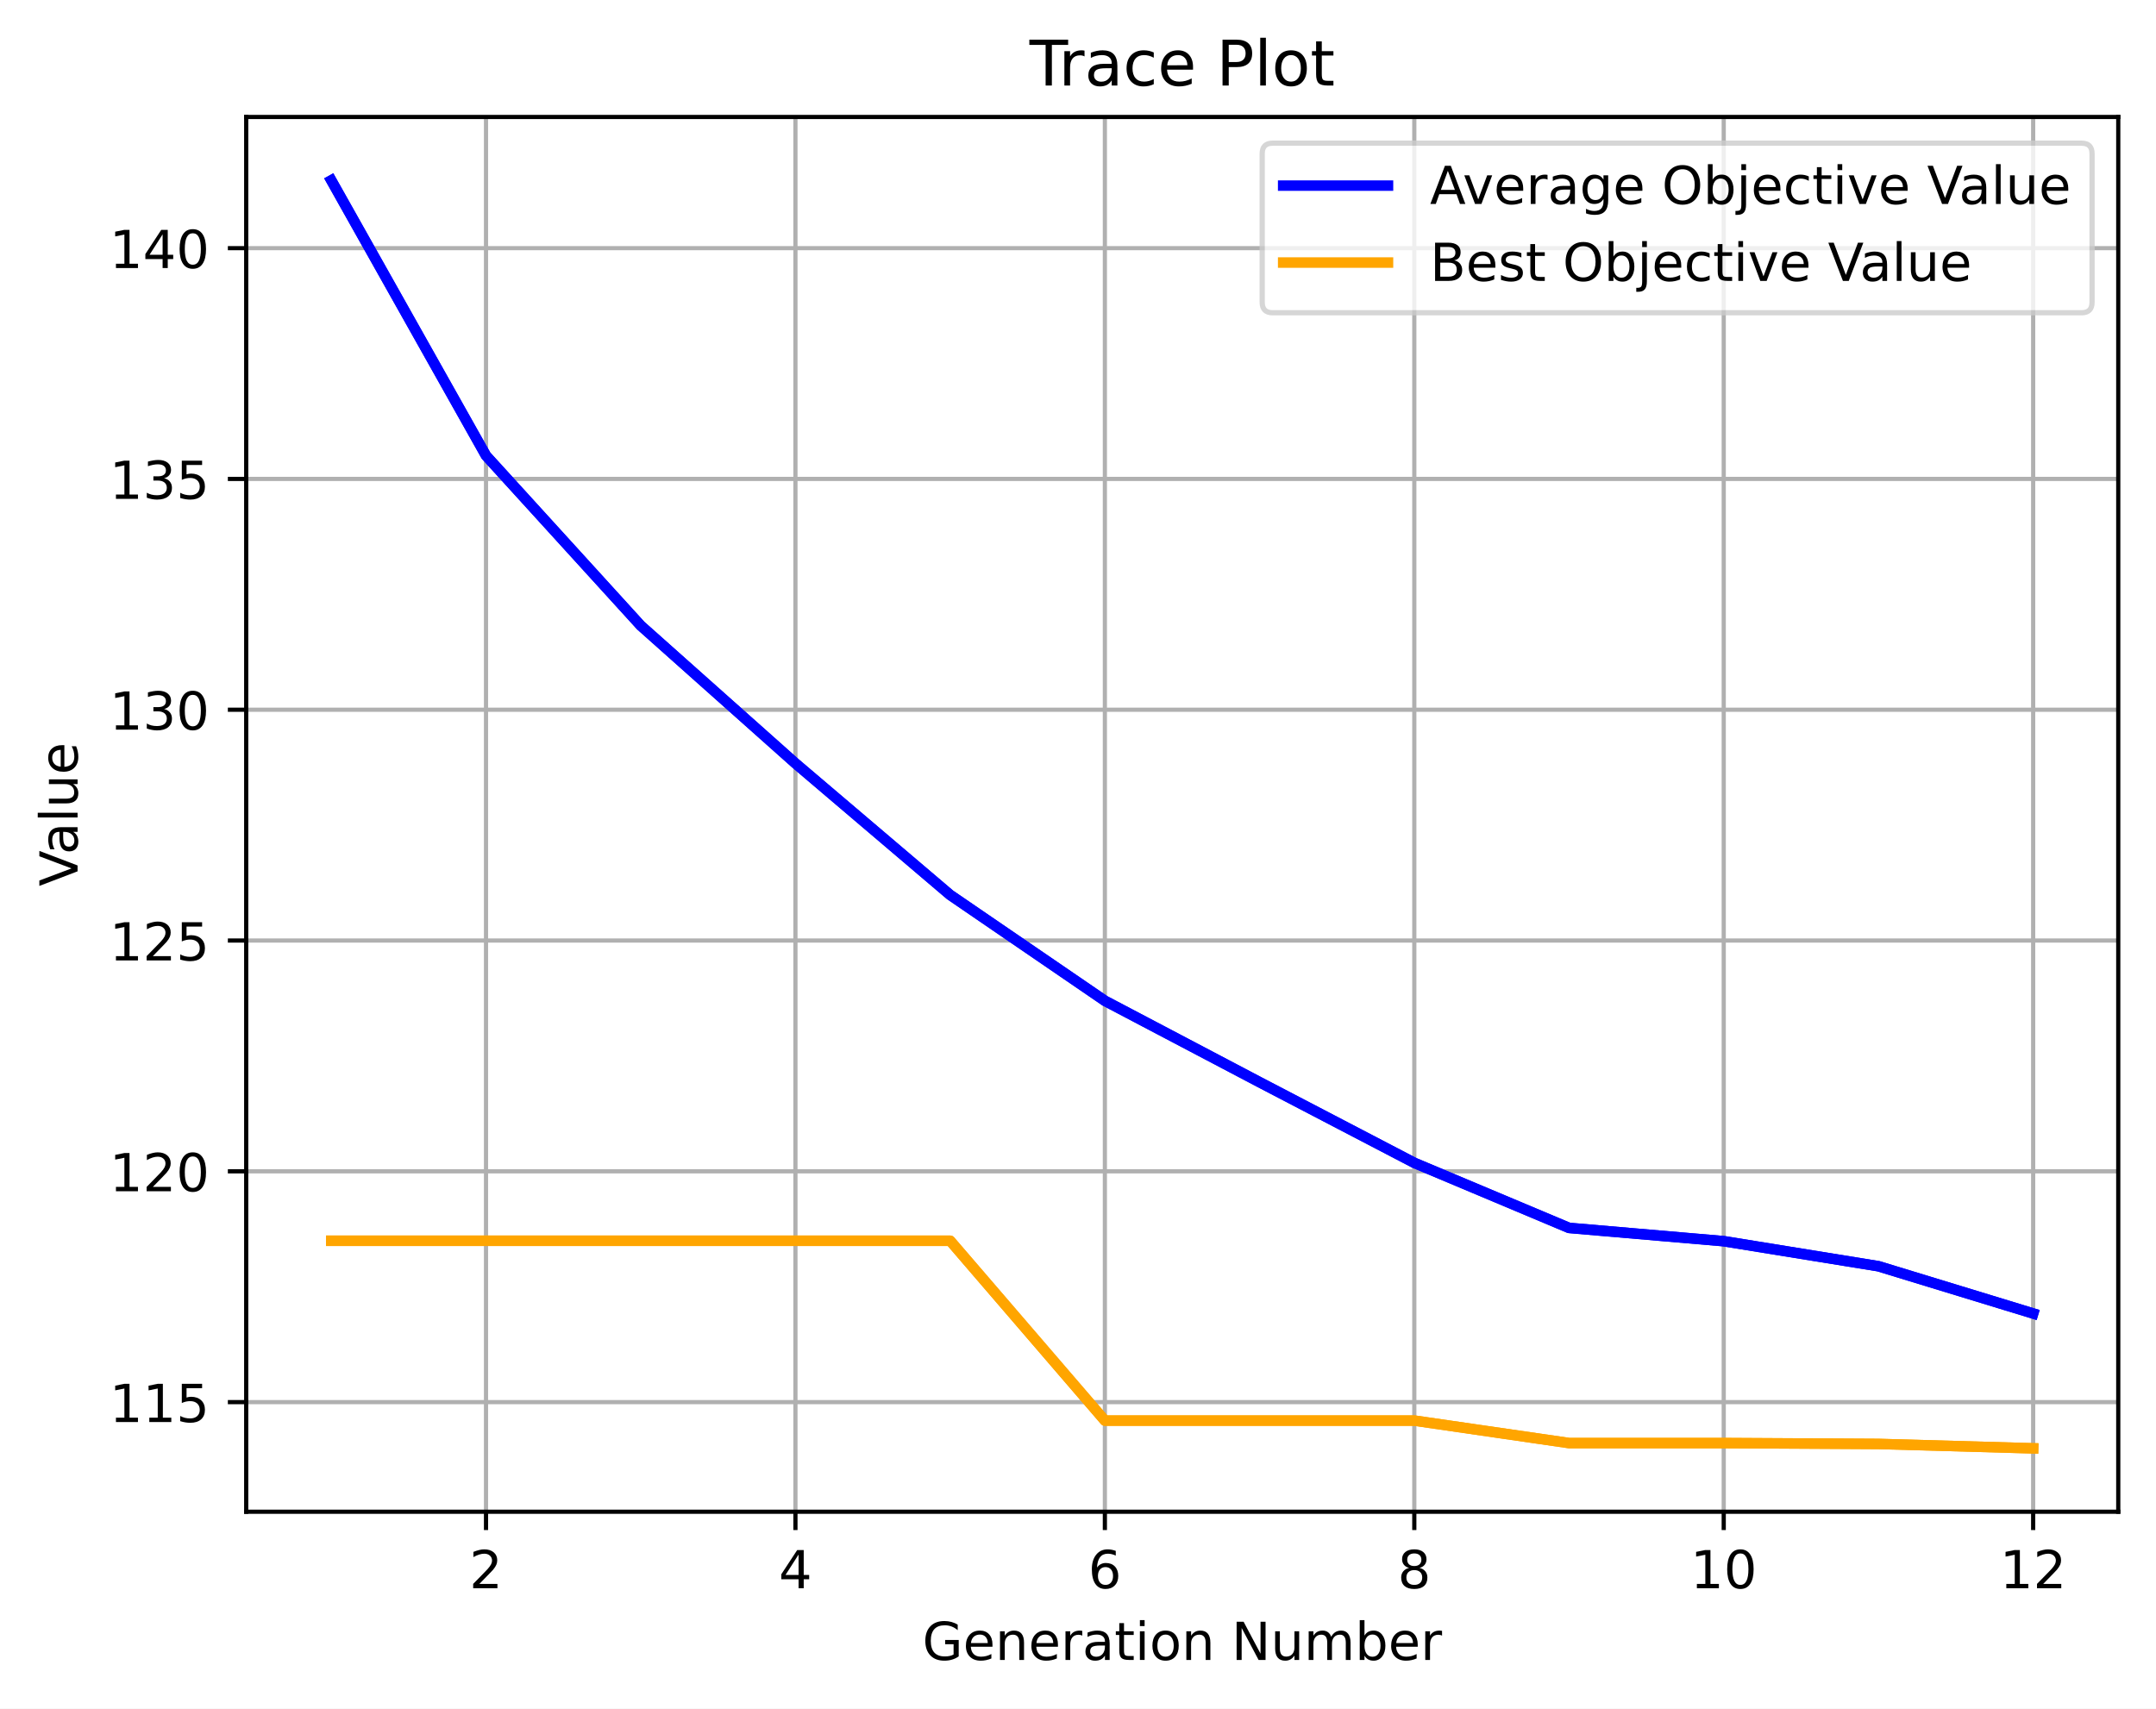
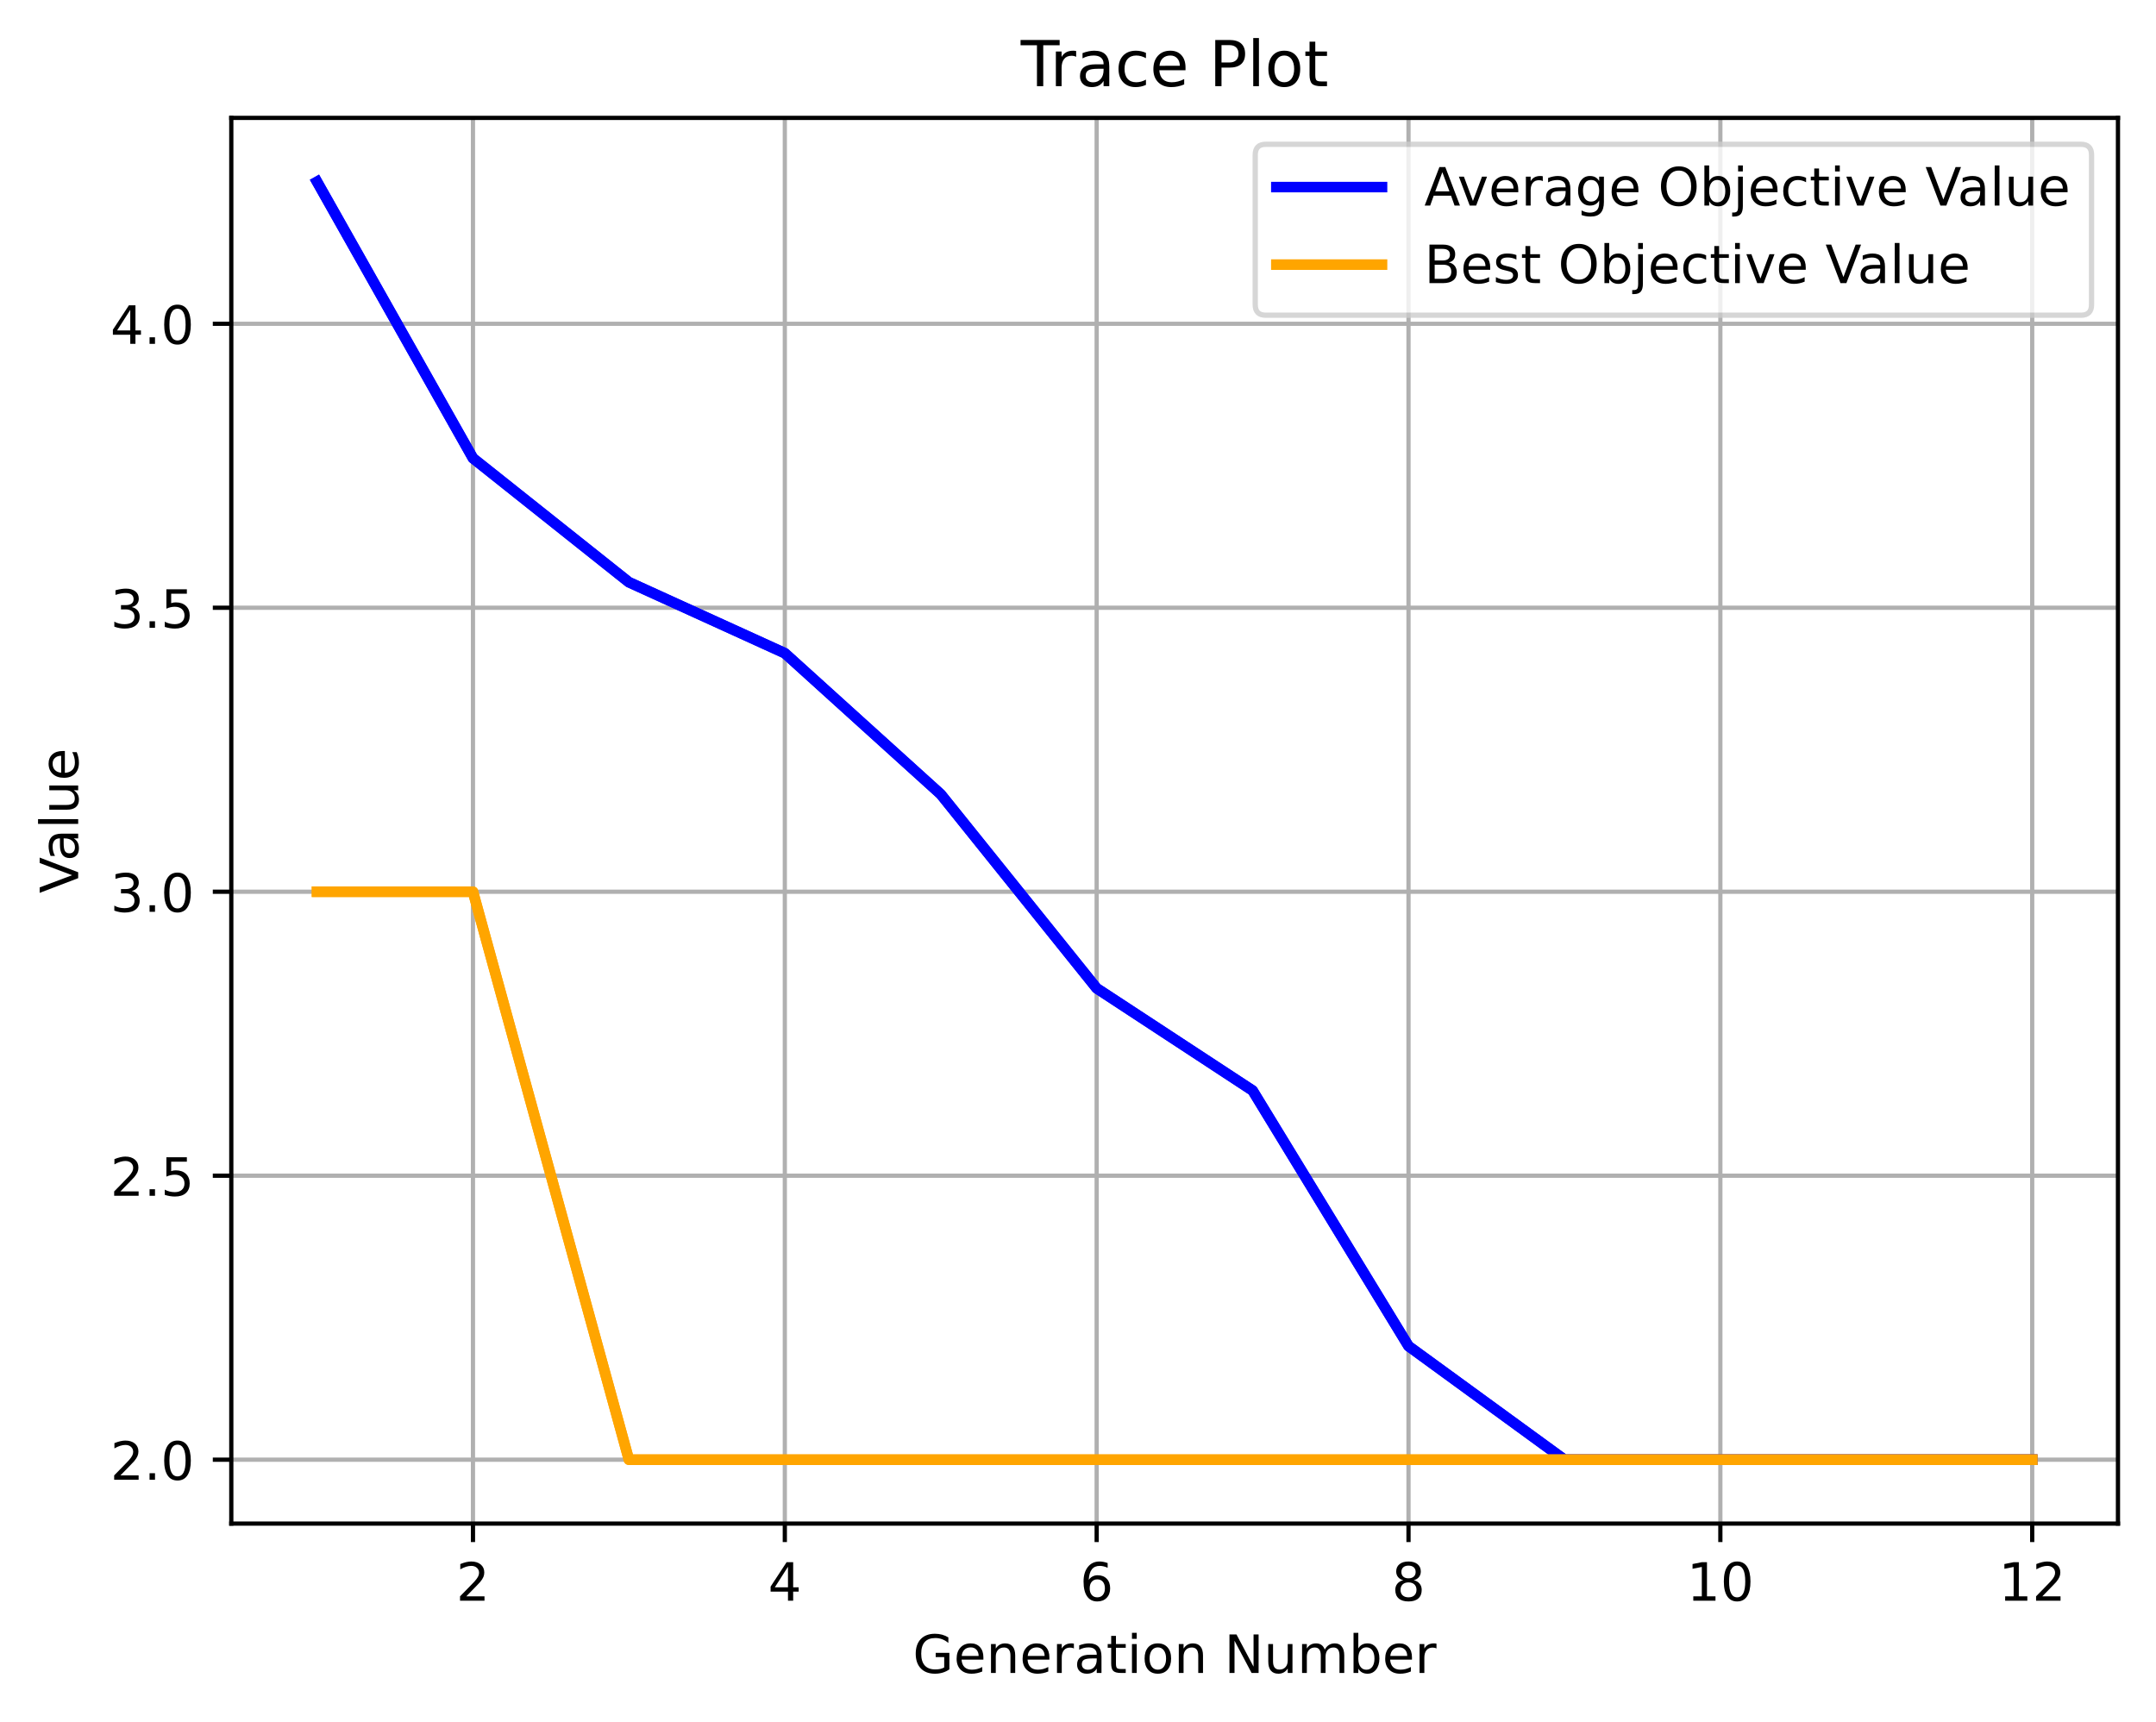
- <svg xmlns="http://www.w3.org/2000/svg" xmlns:xlink="http://www.w3.org/1999/xlink" width="411.286pt" height="325.986pt" viewBox="0 0 411.286 325.986" version="1.1">
+ <svg xmlns="http://www.w3.org/2000/svg" xmlns:xlink="http://www.w3.org/1999/xlink" width="408.101pt" height="325.986pt" viewBox="0 0 408.101 325.986" version="1.1">
  <defs>
    <style type="text/css">*{stroke-linejoin: round; stroke-linecap: butt}</style>
  </defs>
  <g id="figure_1">
    <g id="patch_1">
-       <path d="M 0 325.986  L 411.286 325.986  L 411.286 0  L 0 0  z " style="fill: #ffffff" />
+       <path d="M 0 325.986  L 408.101 325.986  L 408.101 0  L 0 0  z " style="fill: #ffffff" />
    </g>
    <g id="axes_1">
      <g id="patch_2">
-         <path d="M 46.966 288.43  L 404.086 288.43  L 404.086 22.318  L 46.966 22.318  z " style="fill: #ffffff" />
+         <path d="M 43.781 288.43  L 400.901 288.43  L 400.901 22.318  L 43.781 22.318  z " style="fill: #ffffff" />
      </g>
      <g id="matplotlib.axis_1">
        <g id="xtick_1">
          <g id="line2d_1">
-             <path d="M 92.712 288.43  L 92.712 22.318  " clip-path="url(#p6b78425049)" style="fill: none; stroke: #b0b0b0; stroke-width: 0.8; stroke-linecap: square" />
+             <path d="M 89.528 288.43  L 89.528 22.318  " clip-path="url(#p437cca480d)" style="fill: none; stroke: #b0b0b0; stroke-width: 0.8; stroke-linecap: square" />
          </g>
          <g id="line2d_2">
            <defs>
-               <path id="m13895d4d1e" d="M 0 0  L 0 3.5  " style="stroke: #000000; stroke-width: 0.8" />
-             </defs>
-             <g>
-               <use xlink:href="#m13895d4d1e" x="92.712" y="288.43" style="stroke: #000000; stroke-width: 0.8" />
+               <path id="mab17c3f8f5" d="M 0 0  L 0 3.5  " style="stroke: #000000; stroke-width: 0.8" />
+             </defs>
+             <g>
+               <use xlink:href="#mab17c3f8f5" x="89.528" y="288.43" style="stroke: #000000; stroke-width: 0.8" />
            </g>
          </g>
          <g id="text_1">
-             <g transform="translate(89.53115 303.0286)scale(0.1 -0.1)">
+             <g transform="translate(86.34678 303.0286)scale(0.1 -0.1)">
              <defs>
                <path id="DejaVuSans-32" d="M 1228 531  L 3431 531  L 3431 0  L 469 0  L 469 531  Q 828 903 1448 1529  Q 2069 2156 2228 2338  Q 2531 2678 2651 2914  Q 2772 3150 2772 3378  Q 2772 3750 2511 3984  Q 2250 4219 1831 4219  Q 1534 4219 1204 4116  Q 875 4013 500 3803  L 500 4441  Q 881 4594 1212 4672  Q 1544 4750 1819 4750  Q 2544 4750 2975 4387  Q 3406 4025 3406 3419  Q 3406 3131 3298 2873  Q 3191 2616 2906 2266  Q 2828 2175 2409 1742  Q 1991 1309 1228 531  z " transform="scale(0.015625)" />
              </defs>
              <use xlink:href="#DejaVuSans-32" />
            </g>
          </g>
        </g>
        <g id="xtick_2">
          <g id="line2d_3">
-             <path d="M 151.741 288.43  L 151.741 22.318  " clip-path="url(#p6b78425049)" style="fill: none; stroke: #b0b0b0; stroke-width: 0.8; stroke-linecap: square" />
+             <path d="M 148.556 288.43  L 148.556 22.318  " clip-path="url(#p437cca480d)" style="fill: none; stroke: #b0b0b0; stroke-width: 0.8; stroke-linecap: square" />
          </g>
          <g id="line2d_4">
            <g>
-               <use xlink:href="#m13895d4d1e" x="151.741" y="288.43" style="stroke: #000000; stroke-width: 0.8" />
+               <use xlink:href="#mab17c3f8f5" x="148.556" y="288.43" style="stroke: #000000; stroke-width: 0.8" />
            </g>
          </g>
          <g id="text_2">
-             <g transform="translate(148.5593 303.0286)scale(0.1 -0.1)">
+             <g transform="translate(145.3749 303.0286)scale(0.1 -0.1)">
              <defs>
                <path id="DejaVuSans-34" d="M 2419 4116  L 825 1625  L 2419 1625  L 2419 4116  z M 2253 4666  L 3047 4666  L 3047 1625  L 3713 1625  L 3713 1100  L 3047 1100  L 3047 0  L 2419 0  L 2419 1100  L 313 1100  L 313 1709  L 2253 4666  z " transform="scale(0.015625)" />
              </defs>
              <use xlink:href="#DejaVuSans-34" />
            </g>
          </g>
        </g>
        <g id="xtick_3">
          <g id="line2d_5">
-             <path d="M 210.769 288.43  L 210.769 22.318  " clip-path="url(#p6b78425049)" style="fill: none; stroke: #b0b0b0; stroke-width: 0.8; stroke-linecap: square" />
+             <path d="M 207.584 288.43  L 207.584 22.318  " clip-path="url(#p437cca480d)" style="fill: none; stroke: #b0b0b0; stroke-width: 0.8; stroke-linecap: square" />
          </g>
          <g id="line2d_6">
            <g>
-               <use xlink:href="#m13895d4d1e" x="210.769" y="288.43" style="stroke: #000000; stroke-width: 0.8" />
+               <use xlink:href="#mab17c3f8f5" x="207.584" y="288.43" style="stroke: #000000; stroke-width: 0.8" />
            </g>
          </g>
          <g id="text_3">
-             <g transform="translate(207.5873 303.0286)scale(0.1 -0.1)">
+             <g transform="translate(204.403 303.0286)scale(0.1 -0.1)">
              <defs>
                <path id="DejaVuSans-36" d="M 2113 2584  Q 1688 2584 1439 2293  Q 1191 2003 1191 1497  Q 1191 994 1439 701  Q 1688 409 2113 409  Q 2538 409 2786 701  Q 3034 994 3034 1497  Q 3034 2003 2786 2293  Q 2538 2584 2113 2584  z M 3366 4563  L 3366 3988  Q 3128 4100 2886 4159  Q 2644 4219 2406 4219  Q 1781 4219 1451 3797  Q 1122 3375 1075 2522  Q 1259 2794 1537 2939  Q 1816 3084 2150 3084  Q 2853 3084 3261 2657  Q 3669 2231 3669 1497  Q 3669 778 3244 343  Q 2819 -91 2113 -91  Q 1303 -91 875 529  Q 447 1150 447 2328  Q 447 3434 972 4092  Q 1497 4750 2381 4750  Q 2619 4750 2861 4703  Q 3103 4656 3366 4563  z " transform="scale(0.015625)" />
              </defs>
              <use xlink:href="#DejaVuSans-36" />
            </g>
          </g>
        </g>
        <g id="xtick_4">
          <g id="line2d_7">
-             <path d="M 269.797 288.43  L 269.797 22.318  " clip-path="url(#p6b78425049)" style="fill: none; stroke: #b0b0b0; stroke-width: 0.8; stroke-linecap: square" />
+             <path d="M 266.612 288.43  L 266.612 22.318  " clip-path="url(#p437cca480d)" style="fill: none; stroke: #b0b0b0; stroke-width: 0.8; stroke-linecap: square" />
          </g>
          <g id="line2d_8">
            <g>
-               <use xlink:href="#m13895d4d1e" x="269.797" y="288.43" style="stroke: #000000; stroke-width: 0.8" />
+               <use xlink:href="#mab17c3f8f5" x="266.612" y="288.43" style="stroke: #000000; stroke-width: 0.8" />
            </g>
          </g>
          <g id="text_4">
-             <g transform="translate(266.6154 303.0286)scale(0.1 -0.1)">
+             <g transform="translate(263.4311 303.0286)scale(0.1 -0.1)">
              <defs>
                <path id="DejaVuSans-38" d="M 2034 2216  Q 1584 2216 1326 1975  Q 1069 1734 1069 1313  Q 1069 891 1326 650  Q 1584 409 2034 409  Q 2484 409 2743 651  Q 3003 894 3003 1313  Q 3003 1734 2745 1975  Q 2488 2216 2034 2216  z M 1403 2484  Q 997 2584 770 2862  Q 544 3141 544 3541  Q 544 4100 942 4425  Q 1341 4750 2034 4750  Q 2731 4750 3128 4425  Q 3525 4100 3525 3541  Q 3525 3141 3298 2862  Q 3072 2584 2669 2484  Q 3125 2378 3379 2068  Q 3634 1759 3634 1313  Q 3634 634 3220 271  Q 2806 -91 2034 -91  Q 1263 -91 848 271  Q 434 634 434 1313  Q 434 1759 690 2068  Q 947 2378 1403 2484  z M 1172 3481  Q 1172 3119 1398 2916  Q 1625 2713 2034 2713  Q 2441 2713 2670 2916  Q 2900 3119 2900 3481  Q 2900 3844 2670 4047  Q 2441 4250 2034 4250  Q 1625 4250 1398 4047  Q 1172 3844 1172 3481  z " transform="scale(0.015625)" />
              </defs>
              <use xlink:href="#DejaVuSans-38" />
            </g>
          </g>
        </g>
        <g id="xtick_5">
          <g id="line2d_9">
-             <path d="M 328.825 288.43  L 328.825 22.318  " clip-path="url(#p6b78425049)" style="fill: none; stroke: #b0b0b0; stroke-width: 0.8; stroke-linecap: square" />
+             <path d="M 325.64 288.43  L 325.64 22.318  " clip-path="url(#p437cca480d)" style="fill: none; stroke: #b0b0b0; stroke-width: 0.8; stroke-linecap: square" />
          </g>
          <g id="line2d_10">
            <g>
-               <use xlink:href="#m13895d4d1e" x="328.825" y="288.43" style="stroke: #000000; stroke-width: 0.8" />
+               <use xlink:href="#mab17c3f8f5" x="325.64" y="288.43" style="stroke: #000000; stroke-width: 0.8" />
            </g>
          </g>
          <g id="text_5">
-             <g transform="translate(322.4623 303.0286)scale(0.1 -0.1)">
+             <g transform="translate(319.2779 303.0286)scale(0.1 -0.1)">
              <defs>
                <path id="DejaVuSans-31" d="M 794 531  L 1825 531  L 1825 4091  L 703 3866  L 703 4441  L 1819 4666  L 2450 4666  L 2450 531  L 3481 531  L 3481 0  L 794 0  L 794 531  z " transform="scale(0.015625)" />
                <path id="DejaVuSans-30" d="M 2034 4250  Q 1547 4250 1301 3770  Q 1056 3291 1056 2328  Q 1056 1369 1301 889  Q 1547 409 2034 409  Q 2525 409 2770 889  Q 3016 1369 3016 2328  Q 3016 3291 2770 3770  Q 2525 4250 2034 4250  z M 2034 4750  Q 2819 4750 3233 4129  Q 3647 3509 3647 2328  Q 3647 1150 3233 529  Q 2819 -91 2034 -91  Q 1250 -91 836 529  Q 422 1150 422 2328  Q 422 3509 836 4129  Q 1250 4750 2034 4750  z " transform="scale(0.015625)" />
              </defs>
              <use xlink:href="#DejaVuSans-31" />
              <use xlink:href="#DejaVuSans-30" x="63.623" />
            </g>
          </g>
        </g>
        <g id="xtick_6">
          <g id="line2d_11">
-             <path d="M 387.853 288.43  L 387.853 22.318  " clip-path="url(#p6b78425049)" style="fill: none; stroke: #b0b0b0; stroke-width: 0.8; stroke-linecap: square" />
+             <path d="M 384.669 288.43  L 384.669 22.318  " clip-path="url(#p437cca480d)" style="fill: none; stroke: #b0b0b0; stroke-width: 0.8; stroke-linecap: square" />
          </g>
          <g id="line2d_12">
            <g>
-               <use xlink:href="#m13895d4d1e" x="387.853" y="288.43" style="stroke: #000000; stroke-width: 0.8" />
+               <use xlink:href="#mab17c3f8f5" x="384.669" y="288.43" style="stroke: #000000; stroke-width: 0.8" />
            </g>
          </g>
          <g id="text_6">
-             <g transform="translate(381.4904 303.0286)scale(0.1 -0.1)">
+             <g transform="translate(378.306 303.0286)scale(0.1 -0.1)">
              <use xlink:href="#DejaVuSans-31" />
              <use xlink:href="#DejaVuSans-32" x="63.623" />
            </g>
          </g>
        </g>
        <g id="text_7">
-           <g transform="translate(175.9577 316.7067)scale(0.1 -0.1)">
+           <g transform="translate(172.7733 316.7067)scale(0.1 -0.1)">
            <defs>
              <path id="DejaVuSans-47" d="M 3809 666  L 3809 1919  L 2778 1919  L 2778 2438  L 4434 2438  L 4434 434  Q 4069 175 3628 42  Q 3188 -91 2688 -91  Q 1594 -91 976 548  Q 359 1188 359 2328  Q 359 3472 976 4111  Q 1594 4750 2688 4750  Q 3144 4750 3555 4637  Q 3966 4525 4313 4306  L 4313 3634  Q 3963 3931 3569 4081  Q 3175 4231 2741 4231  Q 1884 4231 1454 3753  Q 1025 3275 1025 2328  Q 1025 1384 1454 906  Q 1884 428 2741 428  Q 3075 428 3337 486  Q 3600 544 3809 666  z " transform="scale(0.015625)" />
              <path id="DejaVuSans-65" d="M 3597 1894  L 3597 1613  L 953 1613  Q 991 1019 1311 708  Q 1631 397 2203 397  Q 2534 397 2845 478  Q 3156 559 3463 722  L 3463 178  Q 3153 47 2828 -22  Q 2503 -91 2169 -91  Q 1331 -91 842 396  Q 353 884 353 1716  Q 353 2575 817 3079  Q 1281 3584 2069 3584  Q 2775 3584 3186 3129  Q 3597 2675 3597 1894  z M 3022 2063  Q 3016 2534 2758 2815  Q 2500 3097 2075 3097  Q 1594 3097 1305 2825  Q 1016 2553 972 2059  L 3022 2063  z " transform="scale(0.015625)" />
              <path id="DejaVuSans-6e" d="M 3513 2113  L 3513 0  L 2938 0  L 2938 2094  Q 2938 2591 2744 2837  Q 2550 3084 2163 3084  Q 1697 3084 1428 2787  Q 1159 2491 1159 1978  L 1159 0  L 581 0  L 581 3500  L 1159 3500  L 1159 2956  Q 1366 3272 1645 3428  Q 1925 3584 2291 3584  Q 2894 3584 3203 3211  Q 3513 2838 3513 2113  z " transform="scale(0.015625)" />
              <path id="DejaVuSans-72" d="M 2631 2963  Q 2534 3019 2420 3045  Q 2306 3072 2169 3072  Q 1681 3072 1420 2755  Q 1159 2438 1159 1844  L 1159 0  L 581 0  L 581 3500  L 1159 3500  L 1159 2956  Q 1341 3275 1631 3429  Q 1922 3584 2338 3584  Q 2397 3584 2469 3576  Q 2541 3569 2628 3553  L 2631 2963  z " transform="scale(0.015625)" />
              <path id="DejaVuSans-61" d="M 2194 1759  Q 1497 1759 1228 1600  Q 959 1441 959 1056  Q 959 750 1161 570  Q 1363 391 1709 391  Q 2188 391 2477 730  Q 2766 1069 2766 1631  L 2766 1759  L 2194 1759  z M 3341 1997  L 3341 0  L 2766 0  L 2766 531  Q 2569 213 2275 61  Q 1981 -91 1556 -91  Q 1019 -91 701 211  Q 384 513 384 1019  Q 384 1609 779 1909  Q 1175 2209 1959 2209  L 2766 2209  L 2766 2266  Q 2766 2663 2505 2880  Q 2244 3097 1772 3097  Q 1472 3097 1187 3025  Q 903 2953 641 2809  L 641 3341  Q 956 3463 1253 3523  Q 1550 3584 1831 3584  Q 2591 3584 2966 3190  Q 3341 2797 3341 1997  z " transform="scale(0.015625)" />
              <path id="DejaVuSans-74" d="M 1172 4494  L 1172 3500  L 2356 3500  L 2356 3053  L 1172 3053  L 1172 1153  Q 1172 725 1289 603  Q 1406 481 1766 481  L 2356 481  L 2356 0  L 1766 0  Q 1100 0 847 248  Q 594 497 594 1153  L 594 3053  L 172 3053  L 172 3500  L 594 3500  L 594 4494  L 1172 4494  z " transform="scale(0.015625)" />
              <path id="DejaVuSans-69" d="M 603 3500  L 1178 3500  L 1178 0  L 603 0  L 603 3500  z M 603 4863  L 1178 4863  L 1178 4134  L 603 4134  L 603 4863  z " transform="scale(0.015625)" />
              <path id="DejaVuSans-6f" d="M 1959 3097  Q 1497 3097 1228 2736  Q 959 2375 959 1747  Q 959 1119 1226 758  Q 1494 397 1959 397  Q 2419 397 2687 759  Q 2956 1122 2956 1747  Q 2956 2369 2687 2733  Q 2419 3097 1959 3097  z M 1959 3584  Q 2709 3584 3137 3096  Q 3566 2609 3566 1747  Q 3566 888 3137 398  Q 2709 -91 1959 -91  Q 1206 -91 779 398  Q 353 888 353 1747  Q 353 2609 779 3096  Q 1206 3584 1959 3584  z " transform="scale(0.015625)" />
              <path id="DejaVuSans-20" transform="scale(0.015625)" />
              <path id="DejaVuSans-4e" d="M 628 4666  L 1478 4666  L 3547 763  L 3547 4666  L 4159 4666  L 4159 0  L 3309 0  L 1241 3903  L 1241 0  L 628 0  L 628 4666  z " transform="scale(0.015625)" />
              <path id="DejaVuSans-75" d="M 544 1381  L 544 3500  L 1119 3500  L 1119 1403  Q 1119 906 1312 657  Q 1506 409 1894 409  Q 2359 409 2629 706  Q 2900 1003 2900 1516  L 2900 3500  L 3475 3500  L 3475 0  L 2900 0  L 2900 538  Q 2691 219 2414 64  Q 2138 -91 1772 -91  Q 1169 -91 856 284  Q 544 659 544 1381  z M 1991 3584  L 1991 3584  z " transform="scale(0.015625)" />
              <path id="DejaVuSans-6d" d="M 3328 2828  Q 3544 3216 3844 3400  Q 4144 3584 4550 3584  Q 5097 3584 5394 3201  Q 5691 2819 5691 2113  L 5691 0  L 5113 0  L 5113 2094  Q 5113 2597 4934 2840  Q 4756 3084 4391 3084  Q 3944 3084 3684 2787  Q 3425 2491 3425 1978  L 3425 0  L 2847 0  L 2847 2094  Q 2847 2600 2669 2842  Q 2491 3084 2119 3084  Q 1678 3084 1418 2786  Q 1159 2488 1159 1978  L 1159 0  L 581 0  L 581 3500  L 1159 3500  L 1159 2956  Q 1356 3278 1631 3431  Q 1906 3584 2284 3584  Q 2666 3584 2933 3390  Q 3200 3197 3328 2828  z " transform="scale(0.015625)" />
              <path id="DejaVuSans-62" d="M 3116 1747  Q 3116 2381 2855 2742  Q 2594 3103 2138 3103  Q 1681 3103 1420 2742  Q 1159 2381 1159 1747  Q 1159 1113 1420 752  Q 1681 391 2138 391  Q 2594 391 2855 752  Q 3116 1113 3116 1747  z M 1159 2969  Q 1341 3281 1617 3432  Q 1894 3584 2278 3584  Q 2916 3584 3314 3078  Q 3713 2572 3713 1747  Q 3713 922 3314 415  Q 2916 -91 2278 -91  Q 1894 -91 1617 61  Q 1341 213 1159 525  L 1159 0  L 581 0  L 581 4863  L 1159 4863  L 1159 2969  z " transform="scale(0.015625)" />
            </defs>
            <use xlink:href="#DejaVuSans-47" />
            <use xlink:href="#DejaVuSans-65" x="77.49" />
            <use xlink:href="#DejaVuSans-6e" x="139.014" />
            <use xlink:href="#DejaVuSans-65" x="202.393" />
            <use xlink:href="#DejaVuSans-72" x="263.916" />
            <use xlink:href="#DejaVuSans-61" x="305.029" />
            <use xlink:href="#DejaVuSans-74" x="366.309" />
            <use xlink:href="#DejaVuSans-69" x="405.518" />
            <use xlink:href="#DejaVuSans-6f" x="433.301" />
            <use xlink:href="#DejaVuSans-6e" x="494.482" />
            <use xlink:href="#DejaVuSans-20" x="557.861" />
            <use xlink:href="#DejaVuSans-4e" x="589.648" />
            <use xlink:href="#DejaVuSans-75" x="664.453" />
            <use xlink:href="#DejaVuSans-6d" x="727.832" />
            <use xlink:href="#DejaVuSans-62" x="825.244" />
            <use xlink:href="#DejaVuSans-65" x="888.721" />
            <use xlink:href="#DejaVuSans-72" x="950.244" />
          </g>
        </g>
      </g>
      <g id="matplotlib.axis_2">
        <g id="ytick_1">
          <g id="line2d_13">
-             <path d="M 46.966 267.518  L 404.086 267.518  " clip-path="url(#p6b78425049)" style="fill: none; stroke: #b0b0b0; stroke-width: 0.8; stroke-linecap: square" />
+             <path d="M 43.781 276.334  L 400.901 276.334  " clip-path="url(#p437cca480d)" style="fill: none; stroke: #b0b0b0; stroke-width: 0.8; stroke-linecap: square" />
          </g>
          <g id="line2d_14">
            <defs>
-               <path id="m9440f1d9f9" d="M 0 0  L -3.5 0  " style="stroke: #000000; stroke-width: 0.8" />
-             </defs>
-             <g>
-               <use xlink:href="#m9440f1d9f9" x="46.966" y="267.518" style="stroke: #000000; stroke-width: 0.8" />
+               <path id="mefc4ea01df" d="M 0 0  L -3.5 0  " style="stroke: #000000; stroke-width: 0.8" />
+             </defs>
+             <g>
+               <use xlink:href="#mefc4ea01df" x="43.781" y="276.334" style="stroke: #000000; stroke-width: 0.8" />
            </g>
          </g>
          <g id="text_8">
-             <g transform="translate(20.87813 271.3177)scale(0.1 -0.1)">
-               <defs>
-                 <path id="DejaVuSans-35" d="M 691 4666  L 3169 4666  L 3169 4134  L 1269 4134  L 1269 2991  Q 1406 3038 1543 3061  Q 1681 3084 1819 3084  Q 2600 3084 3056 2656  Q 3513 2228 3513 1497  Q 3513 744 3044 326  Q 2575 -91 1722 -91  Q 1428 -91 1123 -41  Q 819 9 494 109  L 494 744  Q 775 591 1075 516  Q 1375 441 1709 441  Q 2250 441 2565 725  Q 2881 1009 2881 1497  Q 2881 1984 2565 2268  Q 2250 2553 1709 2553  Q 1456 2553 1204 2497  Q 953 2441 691 2322  L 691 4666  z " transform="scale(0.015625)" />
-               </defs>
-               <use xlink:href="#DejaVuSans-31" />
-               <use xlink:href="#DejaVuSans-31" x="63.623" />
-               <use xlink:href="#DejaVuSans-35" x="127.246" />
+             <g transform="translate(20.87813 280.1333)scale(0.1 -0.1)">
+               <defs>
+                 <path id="DejaVuSans-2e" d="M 684 794  L 1344 794  L 1344 0  L 684 0  L 684 794  z " transform="scale(0.015625)" />
+               </defs>
+               <use xlink:href="#DejaVuSans-32" />
+               <use xlink:href="#DejaVuSans-2e" x="63.623" />
+               <use xlink:href="#DejaVuSans-30" x="95.41" />
            </g>
          </g>
        </g>
        <g id="ytick_2">
          <g id="line2d_15">
-             <path d="M 46.966 223.484  L 404.086 223.484  " clip-path="url(#p6b78425049)" style="fill: none; stroke: #b0b0b0; stroke-width: 0.8; stroke-linecap: square" />
+             <path d="M 43.781 222.574  L 400.901 222.574  " clip-path="url(#p437cca480d)" style="fill: none; stroke: #b0b0b0; stroke-width: 0.8; stroke-linecap: square" />
          </g>
          <g id="line2d_16">
            <g>
-               <use xlink:href="#m9440f1d9f9" x="46.966" y="223.484" style="stroke: #000000; stroke-width: 0.8" />
+               <use xlink:href="#mefc4ea01df" x="43.781" y="222.574" style="stroke: #000000; stroke-width: 0.8" />
            </g>
          </g>
          <g id="text_9">
-             <g transform="translate(20.87813 227.2833)scale(0.1 -0.1)">
-               <use xlink:href="#DejaVuSans-31" />
-               <use xlink:href="#DejaVuSans-32" x="63.623" />
-               <use xlink:href="#DejaVuSans-30" x="127.246" />
+             <g transform="translate(20.87813 226.3733)scale(0.1 -0.1)">
+               <defs>
+                 <path id="DejaVuSans-35" d="M 691 4666  L 3169 4666  L 3169 4134  L 1269 4134  L 1269 2991  Q 1406 3038 1543 3061  Q 1681 3084 1819 3084  Q 2600 3084 3056 2656  Q 3513 2228 3513 1497  Q 3513 744 3044 326  Q 2575 -91 1722 -91  Q 1428 -91 1123 -41  Q 819 9 494 109  L 494 744  Q 775 591 1075 516  Q 1375 441 1709 441  Q 2250 441 2565 725  Q 2881 1009 2881 1497  Q 2881 1984 2565 2268  Q 2250 2553 1709 2553  Q 1456 2553 1204 2497  Q 953 2441 691 2322  L 691 4666  z " transform="scale(0.015625)" />
+               </defs>
+               <use xlink:href="#DejaVuSans-32" />
+               <use xlink:href="#DejaVuSans-2e" x="63.623" />
+               <use xlink:href="#DejaVuSans-35" x="95.41" />
            </g>
          </g>
        </g>
        <g id="ytick_3">
          <g id="line2d_17">
-             <path d="M 46.966 179.45  L 404.086 179.45  " clip-path="url(#p6b78425049)" style="fill: none; stroke: #b0b0b0; stroke-width: 0.8; stroke-linecap: square" />
+             <path d="M 43.781 168.814  L 400.901 168.814  " clip-path="url(#p437cca480d)" style="fill: none; stroke: #b0b0b0; stroke-width: 0.8; stroke-linecap: square" />
          </g>
          <g id="line2d_18">
            <g>
-               <use xlink:href="#m9440f1d9f9" x="46.966" y="179.45" style="stroke: #000000; stroke-width: 0.8" />
+               <use xlink:href="#mefc4ea01df" x="43.781" y="168.814" style="stroke: #000000; stroke-width: 0.8" />
            </g>
          </g>
          <g id="text_10">
-             <g transform="translate(20.87813 183.2489)scale(0.1 -0.1)">
-               <use xlink:href="#DejaVuSans-31" />
-               <use xlink:href="#DejaVuSans-32" x="63.623" />
-               <use xlink:href="#DejaVuSans-35" x="127.246" />
+             <g transform="translate(20.87813 172.6133)scale(0.1 -0.1)">
+               <defs>
+                 <path id="DejaVuSans-33" d="M 2597 2516  Q 3050 2419 3304 2112  Q 3559 1806 3559 1356  Q 3559 666 3084 287  Q 2609 -91 1734 -91  Q 1441 -91 1130 -33  Q 819 25 488 141  L 488 750  Q 750 597 1062 519  Q 1375 441 1716 441  Q 2309 441 2620 675  Q 2931 909 2931 1356  Q 2931 1769 2642 2001  Q 2353 2234 1838 2234  L 1294 2234  L 1294 2753  L 1863 2753  Q 2328 2753 2575 2939  Q 2822 3125 2822 3475  Q 2822 3834 2567 4026  Q 2313 4219 1838 4219  Q 1578 4219 1281 4162  Q 984 4106 628 3988  L 628 4550  Q 988 4650 1302 4700  Q 1616 4750 1894 4750  Q 2613 4750 3031 4423  Q 3450 4097 3450 3541  Q 3450 3153 3228 2886  Q 3006 2619 2597 2516  z " transform="scale(0.015625)" />
+               </defs>
+               <use xlink:href="#DejaVuSans-33" />
+               <use xlink:href="#DejaVuSans-2e" x="63.623" />
+               <use xlink:href="#DejaVuSans-30" x="95.41" />
            </g>
          </g>
        </g>
        <g id="ytick_4">
          <g id="line2d_19">
-             <path d="M 46.966 135.415  L 404.086 135.415  " clip-path="url(#p6b78425049)" style="fill: none; stroke: #b0b0b0; stroke-width: 0.8; stroke-linecap: square" />
+             <path d="M 43.781 115.054  L 400.901 115.054  " clip-path="url(#p437cca480d)" style="fill: none; stroke: #b0b0b0; stroke-width: 0.8; stroke-linecap: square" />
          </g>
          <g id="line2d_20">
            <g>
-               <use xlink:href="#m9440f1d9f9" x="46.966" y="135.415" style="stroke: #000000; stroke-width: 0.8" />
+               <use xlink:href="#mefc4ea01df" x="43.781" y="115.054" style="stroke: #000000; stroke-width: 0.8" />
            </g>
          </g>
          <g id="text_11">
-             <g transform="translate(20.87813 139.2145)scale(0.1 -0.1)">
-               <defs>
-                 <path id="DejaVuSans-33" d="M 2597 2516  Q 3050 2419 3304 2112  Q 3559 1806 3559 1356  Q 3559 666 3084 287  Q 2609 -91 1734 -91  Q 1441 -91 1130 -33  Q 819 25 488 141  L 488 750  Q 750 597 1062 519  Q 1375 441 1716 441  Q 2309 441 2620 675  Q 2931 909 2931 1356  Q 2931 1769 2642 2001  Q 2353 2234 1838 2234  L 1294 2234  L 1294 2753  L 1863 2753  Q 2328 2753 2575 2939  Q 2822 3125 2822 3475  Q 2822 3834 2567 4026  Q 2313 4219 1838 4219  Q 1578 4219 1281 4162  Q 984 4106 628 3988  L 628 4550  Q 988 4650 1302 4700  Q 1616 4750 1894 4750  Q 2613 4750 3031 4423  Q 3450 4097 3450 3541  Q 3450 3153 3228 2886  Q 3006 2619 2597 2516  z " transform="scale(0.015625)" />
-               </defs>
-               <use xlink:href="#DejaVuSans-31" />
-               <use xlink:href="#DejaVuSans-33" x="63.623" />
-               <use xlink:href="#DejaVuSans-30" x="127.246" />
+             <g transform="translate(20.87813 118.8533)scale(0.1 -0.1)">
+               <use xlink:href="#DejaVuSans-33" />
+               <use xlink:href="#DejaVuSans-2e" x="63.623" />
+               <use xlink:href="#DejaVuSans-35" x="95.41" />
            </g>
          </g>
        </g>
        <g id="ytick_5">
          <g id="line2d_21">
-             <path d="M 46.966 91.381  L 404.086 91.381  " clip-path="url(#p6b78425049)" style="fill: none; stroke: #b0b0b0; stroke-width: 0.8; stroke-linecap: square" />
+             <path d="M 43.781 61.294  L 400.901 61.294  " clip-path="url(#p437cca480d)" style="fill: none; stroke: #b0b0b0; stroke-width: 0.8; stroke-linecap: square" />
          </g>
          <g id="line2d_22">
            <g>
-               <use xlink:href="#m9440f1d9f9" x="46.966" y="91.381" style="stroke: #000000; stroke-width: 0.8" />
+               <use xlink:href="#mefc4ea01df" x="43.781" y="61.294" style="stroke: #000000; stroke-width: 0.8" />
            </g>
          </g>
          <g id="text_12">
-             <g transform="translate(20.87813 95.18015)scale(0.1 -0.1)">
-               <use xlink:href="#DejaVuSans-31" />
-               <use xlink:href="#DejaVuSans-33" x="63.623" />
-               <use xlink:href="#DejaVuSans-35" x="127.246" />
-             </g>
-           </g>
-         </g>
-         <g id="ytick_6">
-           <g id="line2d_23">
-             <path d="M 46.966 47.347  L 404.086 47.347  " clip-path="url(#p6b78425049)" style="fill: none; stroke: #b0b0b0; stroke-width: 0.8; stroke-linecap: square" />
-           </g>
-           <g id="line2d_24">
-             <g>
-               <use xlink:href="#m9440f1d9f9" x="46.966" y="47.347" style="stroke: #000000; stroke-width: 0.8" />
-             </g>
-           </g>
-           <g id="text_13">
-             <g transform="translate(20.87813 51.14577)scale(0.1 -0.1)">
-               <use xlink:href="#DejaVuSans-31" />
-               <use xlink:href="#DejaVuSans-34" x="63.623" />
-               <use xlink:href="#DejaVuSans-30" x="127.246" />
-             </g>
-           </g>
-         </g>
-         <g id="text_14">
+             <g transform="translate(20.87813 65.09334)scale(0.1 -0.1)">
+               <use xlink:href="#DejaVuSans-34" />
+               <use xlink:href="#DejaVuSans-2e" x="63.623" />
+               <use xlink:href="#DejaVuSans-30" x="95.41" />
+             </g>
+           </g>
+         </g>
+         <g id="text_13">
          <g transform="translate(14.79844 169.1054)rotate(-90)scale(0.1 -0.1)">
            <defs>
              <path id="DejaVuSans-56" d="M 1831 0  L 50 4666  L 709 4666  L 2188 738  L 3669 4666  L 4325 4666  L 2547 0  L 1831 0  z " transform="scale(0.015625)" />
              <path id="DejaVuSans-6c" d="M 603 4863  L 1178 4863  L 1178 0  L 603 0  L 603 4863  z " transform="scale(0.015625)" />
            </defs>
            <use xlink:href="#DejaVuSans-56" />
            <use xlink:href="#DejaVuSans-61" x="60.658" />
            <use xlink:href="#DejaVuSans-6c" x="121.938" />
            <use xlink:href="#DejaVuSans-75" x="149.721" />
            <use xlink:href="#DejaVuSans-65" x="213.1" />
          </g>
        </g>
      </g>
+       <g id="line2d_23">
+         <path d="M 60.014 34.414  L 89.528 86.741  L 119.042 110.216  L 148.556 123.656  L 178.07 150.357  L 207.584 187.093  L 237.098 206.446  L 266.612 254.83  L 296.126 276.334  L 325.64 276.334  L 355.154 276.334  L 384.669 276.334  " clip-path="url(#p437cca480d)" style="fill: none; stroke: #0000ff; stroke-width: 2; stroke-linecap: square" />
+       </g>
+       <g id="line2d_24">
+         <path d="M 60.014 34.414  L 89.528 86.741  L 119.042 110.216  L 148.556 123.656  L 178.07 150.357  L 207.584 187.093  L 237.098 206.446  L 266.612 254.83  L 296.126 276.334  L 325.64 276.334  L 355.154 276.334  L 384.669 276.334  " clip-path="url(#p437cca480d)" style="fill: none; stroke: #0000ff; stroke-width: 2; stroke-linecap: square" />
+       </g>
      <g id="line2d_25">
-         <path d="M 63.198 34.414  L 92.712 86.928  L 122.226 119.358  L 151.741 145.646  L 181.255 170.748  L 210.769 190.946  L 240.283 206.475  L 269.797 221.867  L 299.311 234.278  L 328.825 236.813  L 358.339 241.591  L 387.853 250.608  " clip-path="url(#p6b78425049)" style="fill: none; stroke: #0000ff; stroke-width: 2; stroke-linecap: square" />
+         <path d="M 60.014 168.814  L 89.528 168.814  L 119.042 276.334  L 148.556 276.334  L 178.07 276.334  L 207.584 276.334  L 237.098 276.334  L 266.612 276.334  L 296.126 276.334  L 325.64 276.334  L 355.154 276.334  L 384.669 276.334  " clip-path="url(#p437cca480d)" style="fill: none; stroke: #ffa500; stroke-width: 2; stroke-linecap: square" />
      </g>
      <g id="line2d_26">
-         <path d="M 63.198 34.414  L 92.712 86.928  L 122.226 119.358  L 151.741 145.646  L 181.255 170.748  L 210.769 190.946  L 240.283 206.475  L 269.797 221.867  L 299.311 234.278  L 328.825 236.813  L 358.339 241.591  L 387.853 250.608  " clip-path="url(#p6b78425049)" style="fill: none; stroke: #0000ff; stroke-width: 2; stroke-linecap: square" />
-       </g>
-       <g id="line2d_27">
-         <path d="M 63.198 236.73  L 92.712 236.73  L 122.226 236.73  L 151.741 236.73  L 181.255 236.73  L 210.769 271.041  L 240.283 271.041  L 269.797 271.041  L 299.311 275.33  L 328.825 275.33  L 358.339 275.497  L 387.853 276.334  " clip-path="url(#p6b78425049)" style="fill: none; stroke: #ffa500; stroke-width: 2; stroke-linecap: square" />
-       </g>
-       <g id="line2d_28">
-         <path d="M 63.198 236.73  L 92.712 236.73  L 122.226 236.73  L 151.741 236.73  L 181.255 236.73  L 210.769 271.041  L 240.283 271.041  L 269.797 271.041  L 299.311 275.33  L 328.825 275.33  L 358.339 275.497  L 387.853 276.334  " clip-path="url(#p6b78425049)" style="fill: none; stroke: #ffa500; stroke-width: 2; stroke-linecap: square" />
+         <path d="M 60.014 168.814  L 89.528 168.814  L 119.042 276.334  L 148.556 276.334  L 178.07 276.334  L 207.584 276.334  L 237.098 276.334  L 266.612 276.334  L 296.126 276.334  L 325.64 276.334  L 355.154 276.334  L 384.669 276.334  " clip-path="url(#p437cca480d)" style="fill: none; stroke: #ffa500; stroke-width: 2; stroke-linecap: square" />
      </g>
      <g id="patch_3">
-         <path d="M 46.966 288.43  L 46.966 22.318  " style="fill: none; stroke: #000000; stroke-width: 0.8; stroke-linejoin: miter; stroke-linecap: square" />
+         <path d="M 43.781 288.43  L 43.781 22.318  " style="fill: none; stroke: #000000; stroke-width: 0.8; stroke-linejoin: miter; stroke-linecap: square" />
      </g>
      <g id="patch_4">
-         <path d="M 404.086 288.43  L 404.086 22.318  " style="fill: none; stroke: #000000; stroke-width: 0.8; stroke-linejoin: miter; stroke-linecap: square" />
+         <path d="M 400.901 288.43  L 400.901 22.318  " style="fill: none; stroke: #000000; stroke-width: 0.8; stroke-linejoin: miter; stroke-linecap: square" />
      </g>
      <g id="patch_5">
-         <path d="M 46.966 288.43  L 404.086 288.43  " style="fill: none; stroke: #000000; stroke-width: 0.8; stroke-linejoin: miter; stroke-linecap: square" />
+         <path d="M 43.781 288.43  L 400.901 288.43  " style="fill: none; stroke: #000000; stroke-width: 0.8; stroke-linejoin: miter; stroke-linecap: square" />
      </g>
      <g id="patch_6">
-         <path d="M 46.966 22.318  L 404.086 22.318  " style="fill: none; stroke: #000000; stroke-width: 0.8; stroke-linejoin: miter; stroke-linecap: square" />
-       </g>
-       <g id="text_15">
-         <g transform="translate(196.3966 16.31812)scale(0.12 -0.12)">
+         <path d="M 43.781 22.318  L 400.901 22.318  " style="fill: none; stroke: #000000; stroke-width: 0.8; stroke-linejoin: miter; stroke-linecap: square" />
+       </g>
+       <g id="text_14">
+         <g transform="translate(193.2122 16.31812)scale(0.12 -0.12)">
          <defs>
            <path id="DejaVuSans-54" d="M -19 4666  L 3928 4666  L 3928 4134  L 2272 4134  L 2272 0  L 1638 0  L 1638 4134  L -19 4134  L -19 4666  z " transform="scale(0.015625)" />
            <path id="DejaVuSans-63" d="M 3122 3366  L 3122 2828  Q 2878 2963 2633 3030  Q 2388 3097 2138 3097  Q 1578 3097 1268 2742  Q 959 2388 959 1747  Q 959 1106 1268 751  Q 1578 397 2138 397  Q 2388 397 2633 464  Q 2878 531 3122 666  L 3122 134  Q 2881 22 2623 -34  Q 2366 -91 2075 -91  Q 1284 -91 818 406  Q 353 903 353 1747  Q 353 2603 823 3093  Q 1294 3584 2113 3584  Q 2378 3584 2631 3529  Q 2884 3475 3122 3366  z " transform="scale(0.015625)" />
            <path id="DejaVuSans-50" d="M 1259 4147  L 1259 2394  L 2053 2394  Q 2494 2394 2734 2622  Q 2975 2850 2975 3272  Q 2975 3691 2734 3919  Q 2494 4147 2053 4147  L 1259 4147  z M 628 4666  L 2053 4666  Q 2838 4666 3239 4311  Q 3641 3956 3641 3272  Q 3641 2581 3239 2228  Q 2838 1875 2053 1875  L 1259 1875  L 1259 0  L 628 0  L 628 4666  z " transform="scale(0.015625)" />
          </defs>
          <use xlink:href="#DejaVuSans-54" />
          <use xlink:href="#DejaVuSans-72" x="46.334" />
          <use xlink:href="#DejaVuSans-61" x="87.447" />
          <use xlink:href="#DejaVuSans-63" x="148.727" />
          <use xlink:href="#DejaVuSans-65" x="203.707" />
          <use xlink:href="#DejaVuSans-20" x="265.23" />
          <use xlink:href="#DejaVuSans-50" x="297.018" />
          <use xlink:href="#DejaVuSans-6c" x="357.32" />
          <use xlink:href="#DejaVuSans-6f" x="385.104" />
          <use xlink:href="#DejaVuSans-74" x="446.285" />
        </g>
      </g>
      <g id="legend_1">
        <g id="patch_7">
-           <path d="M 242.781 59.674  L 397.086 59.674  Q 399.086 59.674 399.086 57.674  L 399.086 29.318  Q 399.086 27.318 397.086 27.318  L 242.781 27.318  Q 240.781 27.318 240.781 29.318  L 240.781 57.674  Q 240.781 59.674 242.781 59.674  z " style="fill: #ffffff; opacity: 0.8; stroke: #cccccc; stroke-linejoin: miter" />
-         </g>
-         <g id="line2d_29">
-           <path d="M 244.781 35.417  L 254.781 35.417  L 264.781 35.417  " style="fill: none; stroke: #0000ff; stroke-width: 2; stroke-linecap: square" />
-         </g>
-         <g id="text_16">
-           <g transform="translate(272.7809 38.91656)scale(0.1 -0.1)">
+           <path d="M 239.597 59.674  L 393.901 59.674  Q 395.901 59.674 395.901 57.674  L 395.901 29.318  Q 395.901 27.318 393.901 27.318  L 239.597 27.318  Q 237.597 27.318 237.597 29.318  L 237.597 57.674  Q 237.597 59.674 239.597 59.674  z " style="fill: #ffffff; opacity: 0.8; stroke: #cccccc; stroke-linejoin: miter" />
+         </g>
+         <g id="line2d_27">
+           <path d="M 241.597 35.417  L 251.597 35.417  L 261.597 35.417  " style="fill: none; stroke: #0000ff; stroke-width: 2; stroke-linecap: square" />
+         </g>
+         <g id="text_15">
+           <g transform="translate(269.5966 38.91656)scale(0.1 -0.1)">
            <defs>
              <path id="DejaVuSans-41" d="M 2188 4044  L 1331 1722  L 3047 1722  L 2188 4044  z M 1831 4666  L 2547 4666  L 4325 0  L 3669 0  L 3244 1197  L 1141 1197  L 716 0  L 50 0  L 1831 4666  z " transform="scale(0.015625)" />
              <path id="DejaVuSans-76" d="M 191 3500  L 800 3500  L 1894 563  L 2988 3500  L 3597 3500  L 2284 0  L 1503 0  L 191 3500  z " transform="scale(0.015625)" />
              <path id="DejaVuSans-67" d="M 2906 1791  Q 2906 2416 2648 2759  Q 2391 3103 1925 3103  Q 1463 3103 1205 2759  Q 947 2416 947 1791  Q 947 1169 1205 825  Q 1463 481 1925 481  Q 2391 481 2648 825  Q 2906 1169 2906 1791  z M 3481 434  Q 3481 -459 3084 -895  Q 2688 -1331 1869 -1331  Q 1566 -1331 1297 -1286  Q 1028 -1241 775 -1147  L 775 -588  Q 1028 -725 1275 -790  Q 1522 -856 1778 -856  Q 2344 -856 2625 -561  Q 2906 -266 2906 331  L 2906 616  Q 2728 306 2450 153  Q 2172 0 1784 0  Q 1141 0 747 490  Q 353 981 353 1791  Q 353 2603 747 3093  Q 1141 3584 1784 3584  Q 2172 3584 2450 3431  Q 2728 3278 2906 2969  L 2906 3500  L 3481 3500  L 3481 434  z " transform="scale(0.015625)" />
              <path id="DejaVuSans-4f" d="M 2522 4238  Q 1834 4238 1429 3725  Q 1025 3213 1025 2328  Q 1025 1447 1429 934  Q 1834 422 2522 422  Q 3209 422 3611 934  Q 4013 1447 4013 2328  Q 4013 3213 3611 3725  Q 3209 4238 2522 4238  z M 2522 4750  Q 3503 4750 4090 4092  Q 4678 3434 4678 2328  Q 4678 1225 4090 567  Q 3503 -91 2522 -91  Q 1538 -91 948 565  Q 359 1222 359 2328  Q 359 3434 948 4092  Q 1538 4750 2522 4750  z " transform="scale(0.015625)" />
              <path id="DejaVuSans-6a" d="M 603 3500  L 1178 3500  L 1178 -63  Q 1178 -731 923 -1031  Q 669 -1331 103 -1331  L -116 -1331  L -116 -844  L 38 -844  Q 366 -844 484 -692  Q 603 -541 603 -63  L 603 3500  z M 603 4863  L 1178 4863  L 1178 4134  L 603 4134  L 603 4863  z " transform="scale(0.015625)" />
            </defs>
            <use xlink:href="#DejaVuSans-41" />
            <use xlink:href="#DejaVuSans-76" x="62.533" />
            <use xlink:href="#DejaVuSans-65" x="121.713" />
            <use xlink:href="#DejaVuSans-72" x="183.236" />
            <use xlink:href="#DejaVuSans-61" x="224.35" />
            <use xlink:href="#DejaVuSans-67" x="285.629" />
            <use xlink:href="#DejaVuSans-65" x="349.105" />
            <use xlink:href="#DejaVuSans-20" x="410.629" />
            <use xlink:href="#DejaVuSans-4f" x="442.416" />
            <use xlink:href="#DejaVuSans-62" x="521.127" />
            <use xlink:href="#DejaVuSans-6a" x="584.604" />
            <use xlink:href="#DejaVuSans-65" x="612.387" />
            <use xlink:href="#DejaVuSans-63" x="673.91" />
            <use xlink:href="#DejaVuSans-74" x="728.891" />
            <use xlink:href="#DejaVuSans-69" x="768.1" />
            <use xlink:href="#DejaVuSans-76" x="795.883" />
            <use xlink:href="#DejaVuSans-65" x="855.062" />
            <use xlink:href="#DejaVuSans-20" x="916.586" />
            <use xlink:href="#DejaVuSans-56" x="948.373" />
            <use xlink:href="#DejaVuSans-61" x="1009.031" />
            <use xlink:href="#DejaVuSans-6c" x="1070.311" />
            <use xlink:href="#DejaVuSans-75" x="1098.094" />
            <use xlink:href="#DejaVuSans-65" x="1161.473" />
          </g>
        </g>
-         <g id="line2d_30">
-           <path d="M 244.781 50.095  L 254.781 50.095  L 264.781 50.095  " style="fill: none; stroke: #ffa500; stroke-width: 2; stroke-linecap: square" />
-         </g>
-         <g id="text_17">
-           <g transform="translate(272.7809 53.59469)scale(0.1 -0.1)">
+         <g id="line2d_28">
+           <path d="M 241.597 50.095  L 251.597 50.095  L 261.597 50.095  " style="fill: none; stroke: #ffa500; stroke-width: 2; stroke-linecap: square" />
+         </g>
+         <g id="text_16">
+           <g transform="translate(269.5966 53.59469)scale(0.1 -0.1)">
            <defs>
              <path id="DejaVuSans-42" d="M 1259 2228  L 1259 519  L 2272 519  Q 2781 519 3026 730  Q 3272 941 3272 1375  Q 3272 1813 3026 2020  Q 2781 2228 2272 2228  L 1259 2228  z M 1259 4147  L 1259 2741  L 2194 2741  Q 2656 2741 2882 2914  Q 3109 3088 3109 3444  Q 3109 3797 2882 3972  Q 2656 4147 2194 4147  L 1259 4147  z M 628 4666  L 2241 4666  Q 2963 4666 3353 4366  Q 3744 4066 3744 3513  Q 3744 3084 3544 2831  Q 3344 2578 2956 2516  Q 3422 2416 3680 2098  Q 3938 1781 3938 1306  Q 3938 681 3513 340  Q 3088 0 2303 0  L 628 0  L 628 4666  z " transform="scale(0.015625)" />
              <path id="DejaVuSans-73" d="M 2834 3397  L 2834 2853  Q 2591 2978 2328 3040  Q 2066 3103 1784 3103  Q 1356 3103 1142 2972  Q 928 2841 928 2578  Q 928 2378 1081 2264  Q 1234 2150 1697 2047  L 1894 2003  Q 2506 1872 2764 1633  Q 3022 1394 3022 966  Q 3022 478 2636 193  Q 2250 -91 1575 -91  Q 1294 -91 989 -36  Q 684 19 347 128  L 347 722  Q 666 556 975 473  Q 1284 391 1588 391  Q 1994 391 2212 530  Q 2431 669 2431 922  Q 2431 1156 2273 1281  Q 2116 1406 1581 1522  L 1381 1569  Q 847 1681 609 1914  Q 372 2147 372 2553  Q 372 3047 722 3315  Q 1072 3584 1716 3584  Q 2034 3584 2315 3537  Q 2597 3491 2834 3397  z " transform="scale(0.015625)" />
            </defs>
            <use xlink:href="#DejaVuSans-42" />
            <use xlink:href="#DejaVuSans-65" x="68.604" />
            <use xlink:href="#DejaVuSans-73" x="130.127" />
            <use xlink:href="#DejaVuSans-74" x="182.227" />
            <use xlink:href="#DejaVuSans-20" x="221.436" />
            <use xlink:href="#DejaVuSans-4f" x="253.223" />
            <use xlink:href="#DejaVuSans-62" x="331.934" />
            <use xlink:href="#DejaVuSans-6a" x="395.41" />
            <use xlink:href="#DejaVuSans-65" x="423.193" />
            <use xlink:href="#DejaVuSans-63" x="484.717" />
            <use xlink:href="#DejaVuSans-74" x="539.697" />
            <use xlink:href="#DejaVuSans-69" x="578.906" />
            <use xlink:href="#DejaVuSans-76" x="606.689" />
            <use xlink:href="#DejaVuSans-65" x="665.869" />
            <use xlink:href="#DejaVuSans-20" x="727.393" />
            <use xlink:href="#DejaVuSans-56" x="759.18" />
            <use xlink:href="#DejaVuSans-61" x="819.838" />
            <use xlink:href="#DejaVuSans-6c" x="881.117" />
            <use xlink:href="#DejaVuSans-75" x="908.9" />
            <use xlink:href="#DejaVuSans-65" x="972.279" />
          </g>
        </g>
      </g>
    </g>
  </g>
  <defs>
-     <clipPath id="p6b78425049">
-       <rect x="46.966" y="22.318" width="357.12" height="266.112" />
+     <clipPath id="p437cca480d">
+       <rect x="43.781" y="22.318" width="357.12" height="266.112" />
    </clipPath>
  </defs>
</svg>
